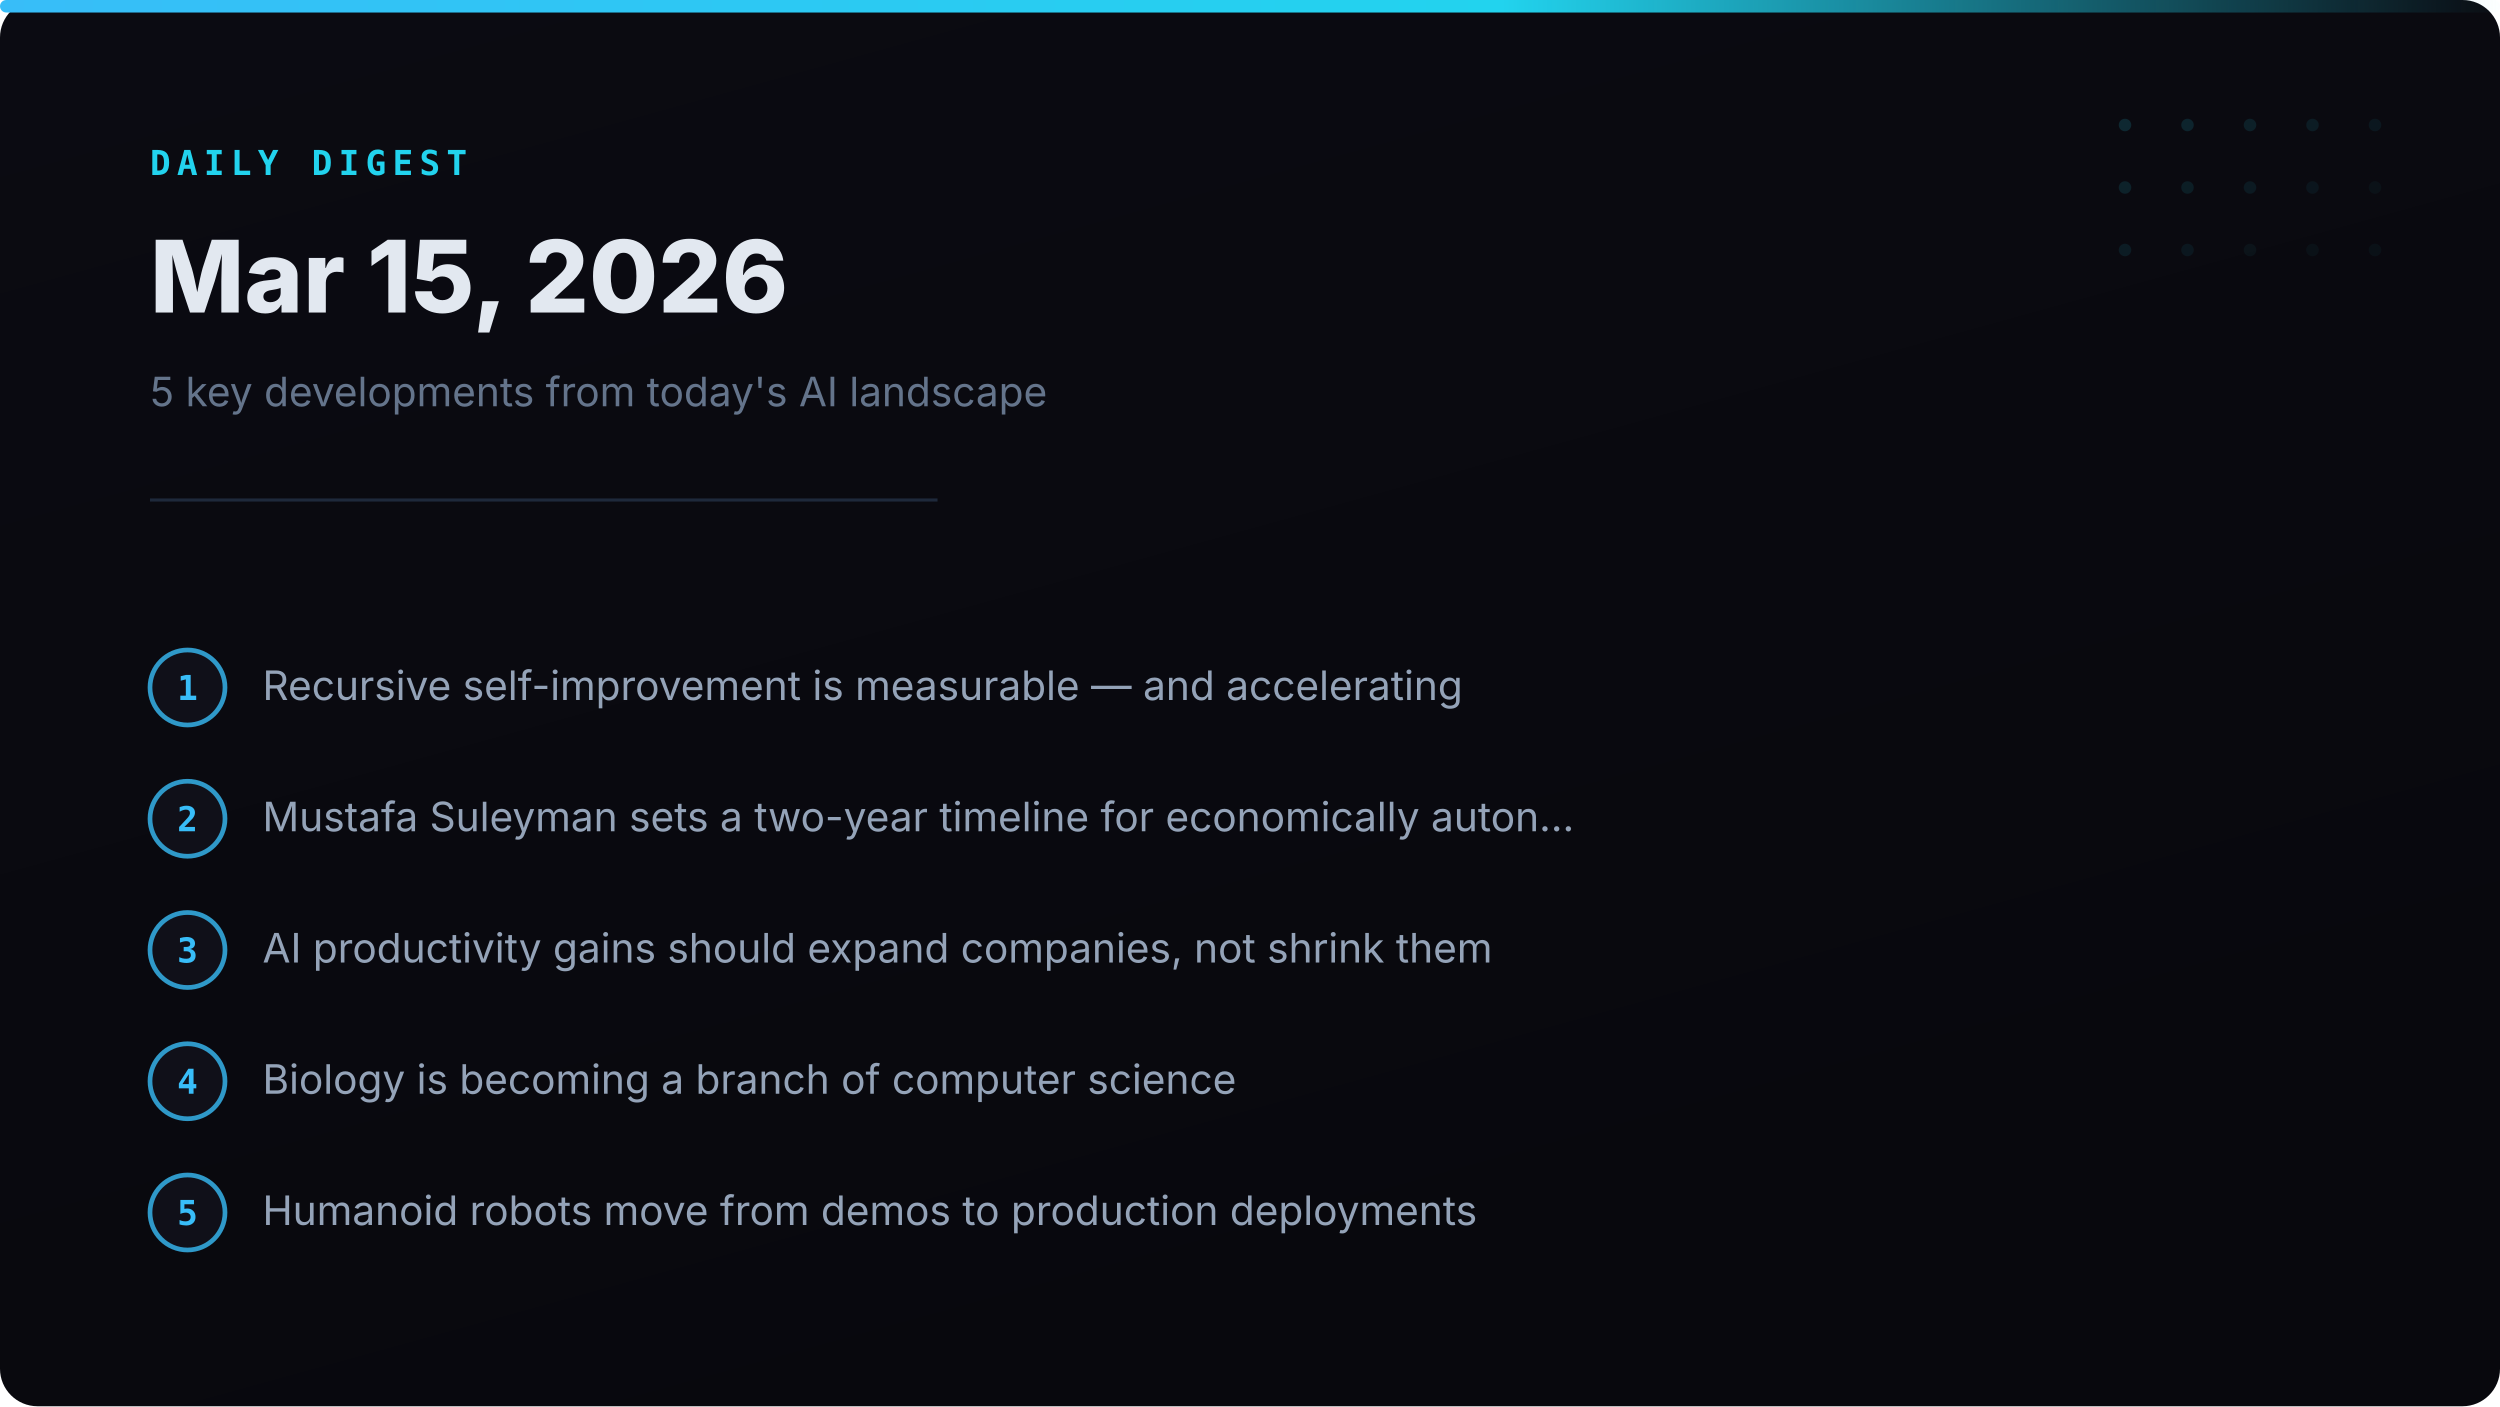
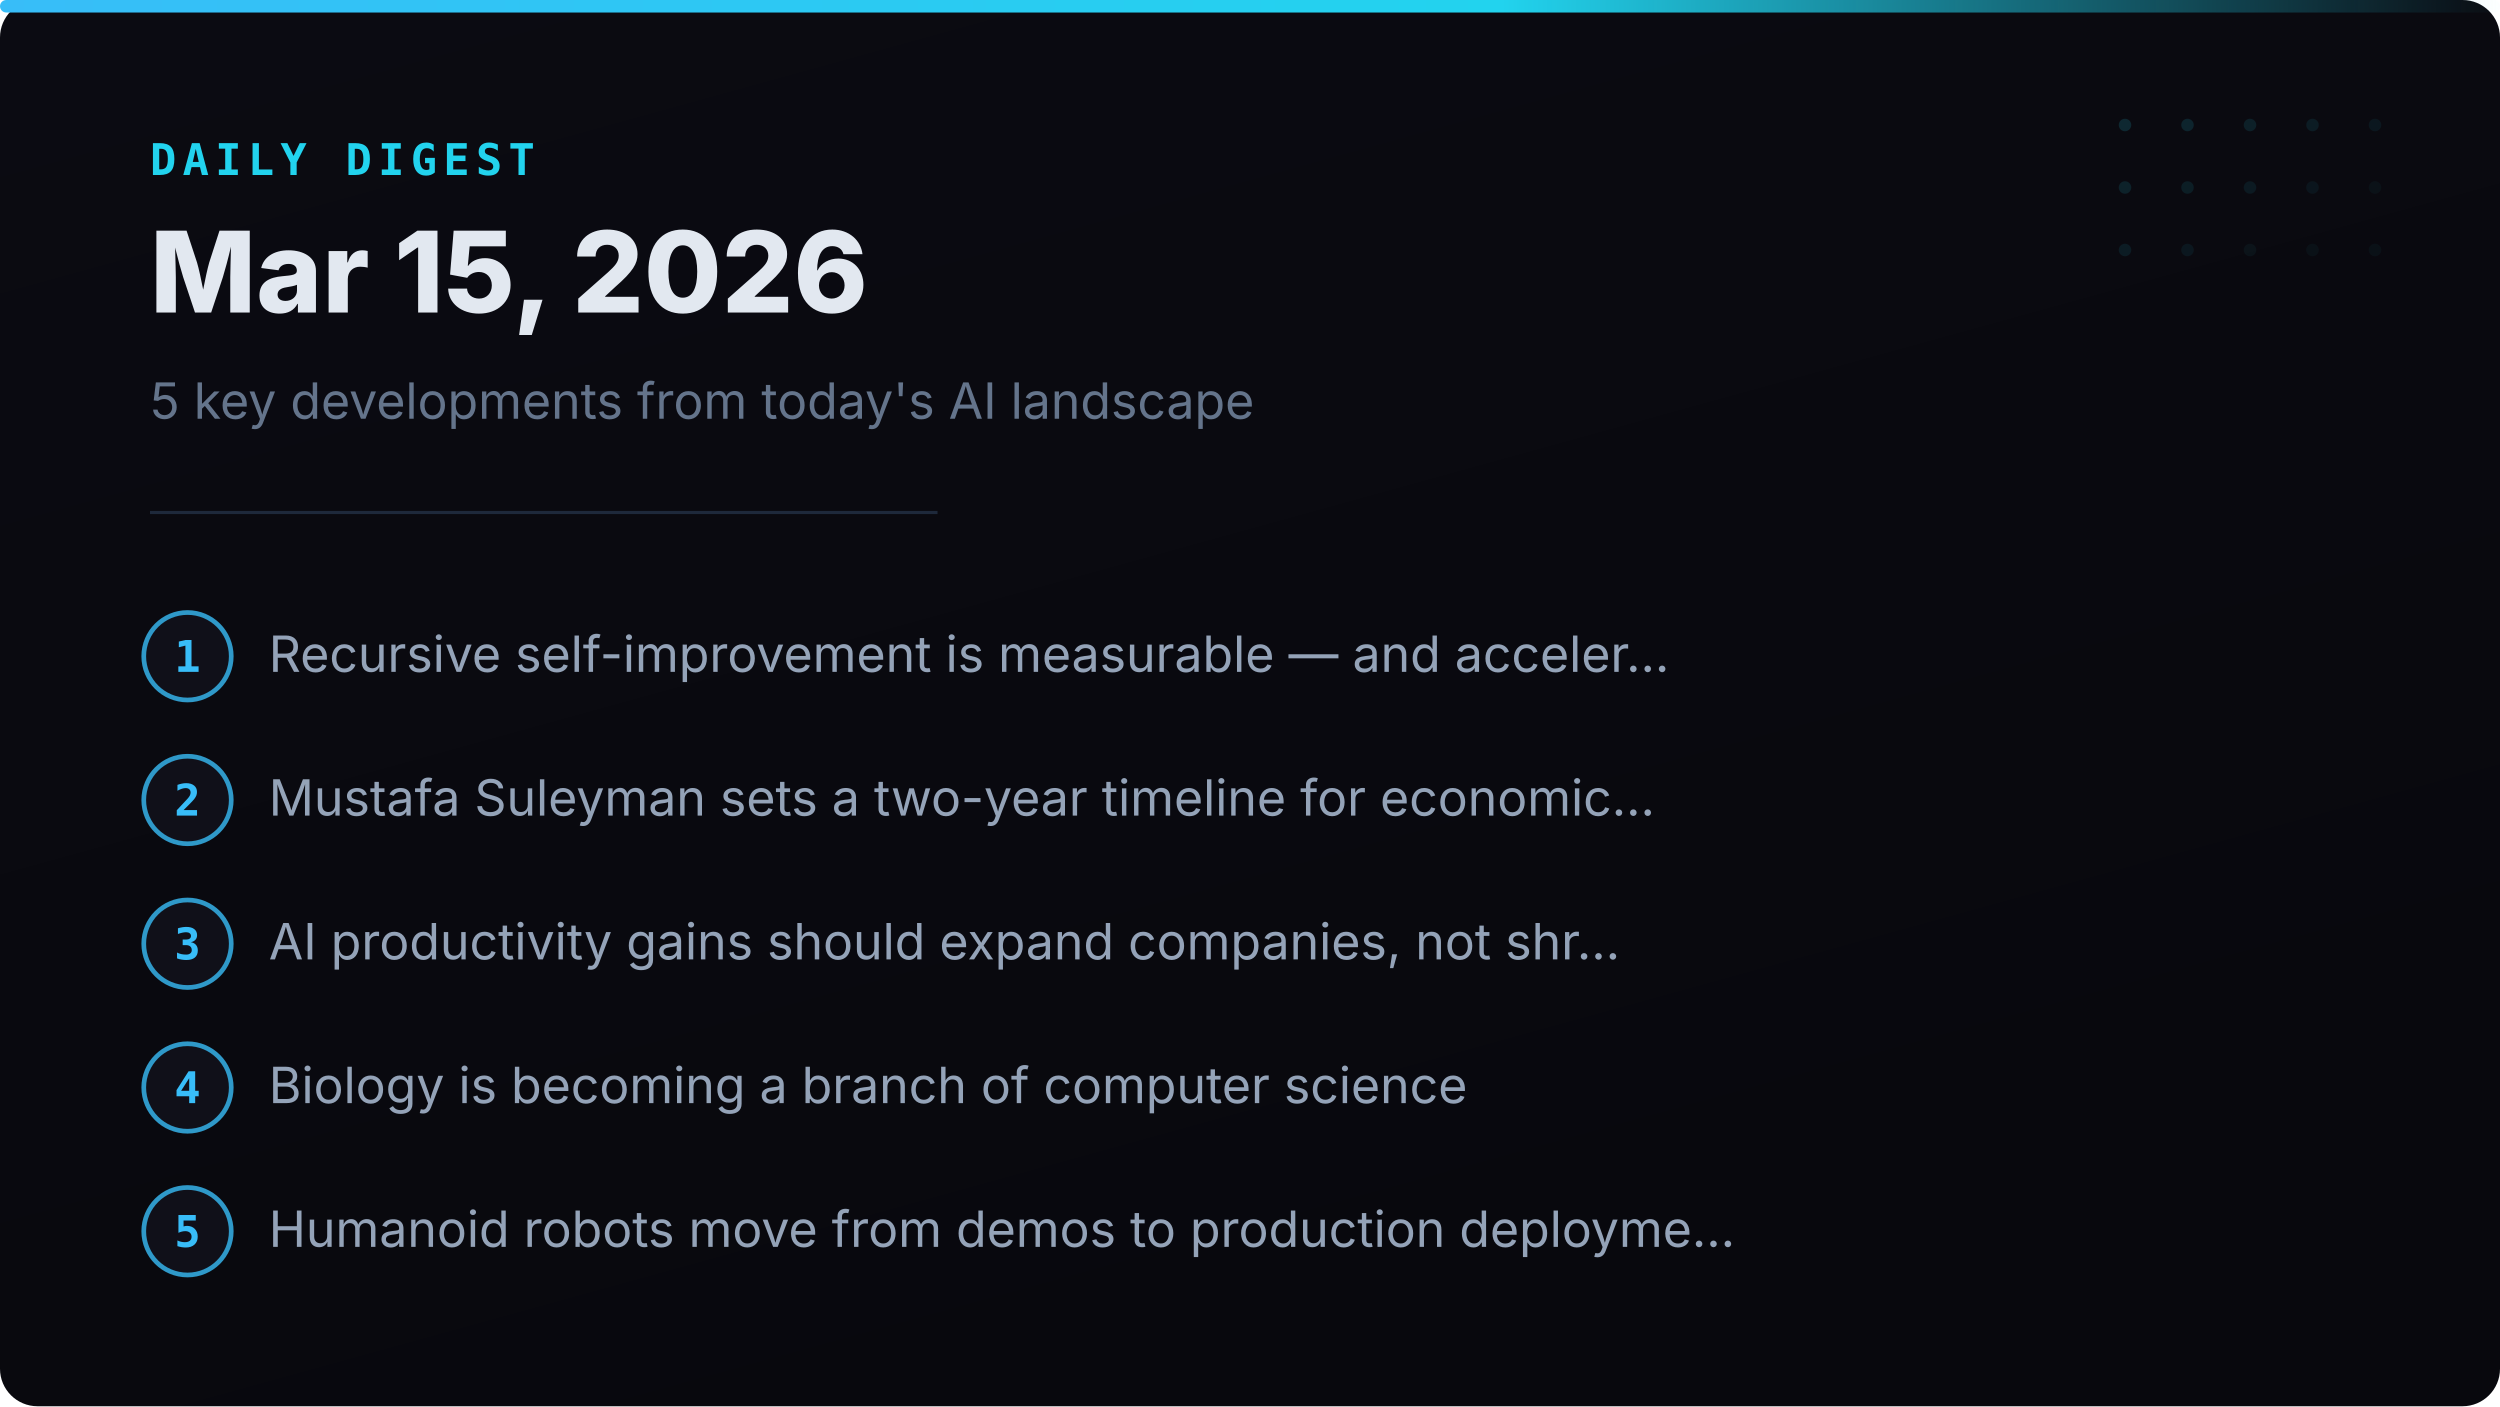
<svg xmlns="http://www.w3.org/2000/svg" width="800" height="450" viewBox="0 0 800 450">
  <defs>
    <linearGradient id="topBar" x1="0" y1="0" x2="1" y2="0">
      <stop offset="0%" stop-color="#38bdf8" />
      <stop offset="60%" stop-color="#22d3ee" />
      <stop offset="100%" stop-color="#22d3ee" stop-opacity="0" />
    </linearGradient>
    <linearGradient id="bgGrad" x1="0" y1="0" x2="0.5" y2="1">
      <stop offset="0%" stop-color="#0b0b12" />
      <stop offset="100%" stop-color="#08080d" />
    </linearGradient>
  </defs>
  <rect width="800" height="450" rx="12" fill="url(#bgGrad)" />
  <rect x="0" y="0" width="800" height="4" rx="2" fill="url(#topBar)" />
  <circle cx="680" cy="40" r="2" fill="#22d3ee" opacity="0.15" />
  <circle cx="700" cy="40" r="2" fill="#22d3ee" opacity="0.13" />
  <circle cx="720" cy="40" r="2" fill="#22d3ee" opacity="0.11" />
  <circle cx="740" cy="40" r="2" fill="#22d3ee" opacity="0.09" />
  <circle cx="760" cy="40" r="2" fill="#22d3ee" opacity="0.07" />
  <circle cx="680" cy="60" r="2" fill="#22d3ee" opacity="0.12" />
  <circle cx="700" cy="60" r="2" fill="#22d3ee" opacity="0.1" />
  <circle cx="720" cy="60" r="2" fill="#22d3ee" opacity="0.08" />
  <circle cx="740" cy="60" r="2" fill="#22d3ee" opacity="0.06" />
  <circle cx="760" cy="60" r="2" fill="#22d3ee" opacity="0.04" />
  <circle cx="680" cy="80" r="2" fill="#22d3ee" opacity="0.09" />
  <circle cx="700" cy="80" r="2" fill="#22d3ee" opacity="0.07" />
  <circle cx="720" cy="80" r="2" fill="#22d3ee" opacity="0.05" />
  <circle cx="740" cy="80" r="2" fill="#22d3ee" opacity="0.04" />
  <circle cx="760" cy="80" r="2" fill="#22d3ee" opacity="0.04" />
-   <text x="48" y="56" font-family="monospace" font-size="11" font-weight="600" letter-spacing="2" fill="#22d3ee" text-transform="uppercase">DAILY DIGEST</text>
-   <text x="48" y="100" font-family="system-ui, -apple-system, sans-serif" font-size="32" font-weight="800" fill="#e2e8f0">Mar 15, 2026</text>
-   <text x="48" y="130" font-family="system-ui, -apple-system, sans-serif" font-size="13" fill="#64748b">5 key developments from today's AI landscape</text>
-   <line x1="48" y1="160" x2="300" y2="160" stroke="#1e293b" stroke-width="1" />
+   <text x="48" y="56" font-family="monospace" font-size="14" font-weight="600" letter-spacing="2" fill="#22d3ee" text-transform="uppercase">DAILY DIGEST</text>
+   <text x="48" y="100" font-family="system-ui, -apple-system, sans-serif" font-size="36" font-weight="800" fill="#e2e8f0">Mar 15, 2026</text>
+   <text x="48" y="134" font-family="system-ui, -apple-system, sans-serif" font-size="16" fill="#64748b">5 key developments from today's AI landscape</text>
+   <line x1="48" y1="164" x2="300" y2="164" stroke="#1e293b" stroke-width="1" />
  <g>
-     <circle cx="60" cy="220" r="12" fill="#12121c" stroke="#38bdf8" stroke-width="1.5" opacity="0.8" />
-     <text x="60" y="224" text-anchor="middle" font-family="monospace" font-size="11" font-weight="bold" fill="#38bdf8">1</text>
-     <text x="84" y="224" font-family="system-ui, -apple-system, sans-serif" font-size="13" fill="#94a3b8">Recursive self-improvement is measurable — and accelerating</text>
-     <circle cx="60" cy="262" r="12" fill="#12121c" stroke="#38bdf8" stroke-width="1.5" opacity="0.8" />
-     <text x="60" y="266" text-anchor="middle" font-family="monospace" font-size="11" font-weight="bold" fill="#38bdf8">2</text>
-     <text x="84" y="266" font-family="system-ui, -apple-system, sans-serif" font-size="13" fill="#94a3b8">Mustafa Suleyman sets a two-year timeline for economically auton…</text>
-     <circle cx="60" cy="304" r="12" fill="#12121c" stroke="#38bdf8" stroke-width="1.5" opacity="0.8" />
-     <text x="60" y="308" text-anchor="middle" font-family="monospace" font-size="11" font-weight="bold" fill="#38bdf8">3</text>
-     <text x="84" y="308" font-family="system-ui, -apple-system, sans-serif" font-size="13" fill="#94a3b8">AI productivity gains should expand companies, not shrink them</text>
-     <circle cx="60" cy="346" r="12" fill="#12121c" stroke="#38bdf8" stroke-width="1.5" opacity="0.8" />
-     <text x="60" y="350" text-anchor="middle" font-family="monospace" font-size="11" font-weight="bold" fill="#38bdf8">4</text>
-     <text x="84" y="350" font-family="system-ui, -apple-system, sans-serif" font-size="13" fill="#94a3b8">Biology is becoming a branch of computer science</text>
-     <circle cx="60" cy="388" r="12" fill="#12121c" stroke="#38bdf8" stroke-width="1.5" opacity="0.8" />
-     <text x="60" y="392" text-anchor="middle" font-family="monospace" font-size="11" font-weight="bold" fill="#38bdf8">5</text>
-     <text x="84" y="392" font-family="system-ui, -apple-system, sans-serif" font-size="13" fill="#94a3b8">Humanoid robots move from demos to production deployments</text>
+     <circle cx="60" cy="210" r="14" fill="#12121c" stroke="#38bdf8" stroke-width="1.5" opacity="0.8" />
+     <text x="60" y="215" text-anchor="middle" font-family="monospace" font-size="14" font-weight="bold" fill="#38bdf8">1</text>
+     <text x="86" y="215" font-family="system-ui, -apple-system, sans-serif" font-size="16" fill="#94a3b8">Recursive self-improvement is measurable — and acceler…</text>
+     <circle cx="60" cy="256" r="14" fill="#12121c" stroke="#38bdf8" stroke-width="1.5" opacity="0.8" />
+     <text x="60" y="261" text-anchor="middle" font-family="monospace" font-size="14" font-weight="bold" fill="#38bdf8">2</text>
+     <text x="86" y="261" font-family="system-ui, -apple-system, sans-serif" font-size="16" fill="#94a3b8">Mustafa Suleyman sets a two-year timeline for economic…</text>
+     <circle cx="60" cy="302" r="14" fill="#12121c" stroke="#38bdf8" stroke-width="1.5" opacity="0.8" />
+     <text x="60" y="307" text-anchor="middle" font-family="monospace" font-size="14" font-weight="bold" fill="#38bdf8">3</text>
+     <text x="86" y="307" font-family="system-ui, -apple-system, sans-serif" font-size="16" fill="#94a3b8">AI productivity gains should expand companies, not shr…</text>
+     <circle cx="60" cy="348" r="14" fill="#12121c" stroke="#38bdf8" stroke-width="1.5" opacity="0.8" />
+     <text x="60" y="353" text-anchor="middle" font-family="monospace" font-size="14" font-weight="bold" fill="#38bdf8">4</text>
+     <text x="86" y="353" font-family="system-ui, -apple-system, sans-serif" font-size="16" fill="#94a3b8">Biology is becoming a branch of computer science</text>
+     <circle cx="60" cy="394" r="14" fill="#12121c" stroke="#38bdf8" stroke-width="1.5" opacity="0.8" />
+     <text x="60" y="399" text-anchor="middle" font-family="monospace" font-size="14" font-weight="bold" fill="#38bdf8">5</text>
+     <text x="86" y="399" font-family="system-ui, -apple-system, sans-serif" font-size="16" fill="#94a3b8">Humanoid robots move from demos to production deployme…</text>
  </g>
</svg>
